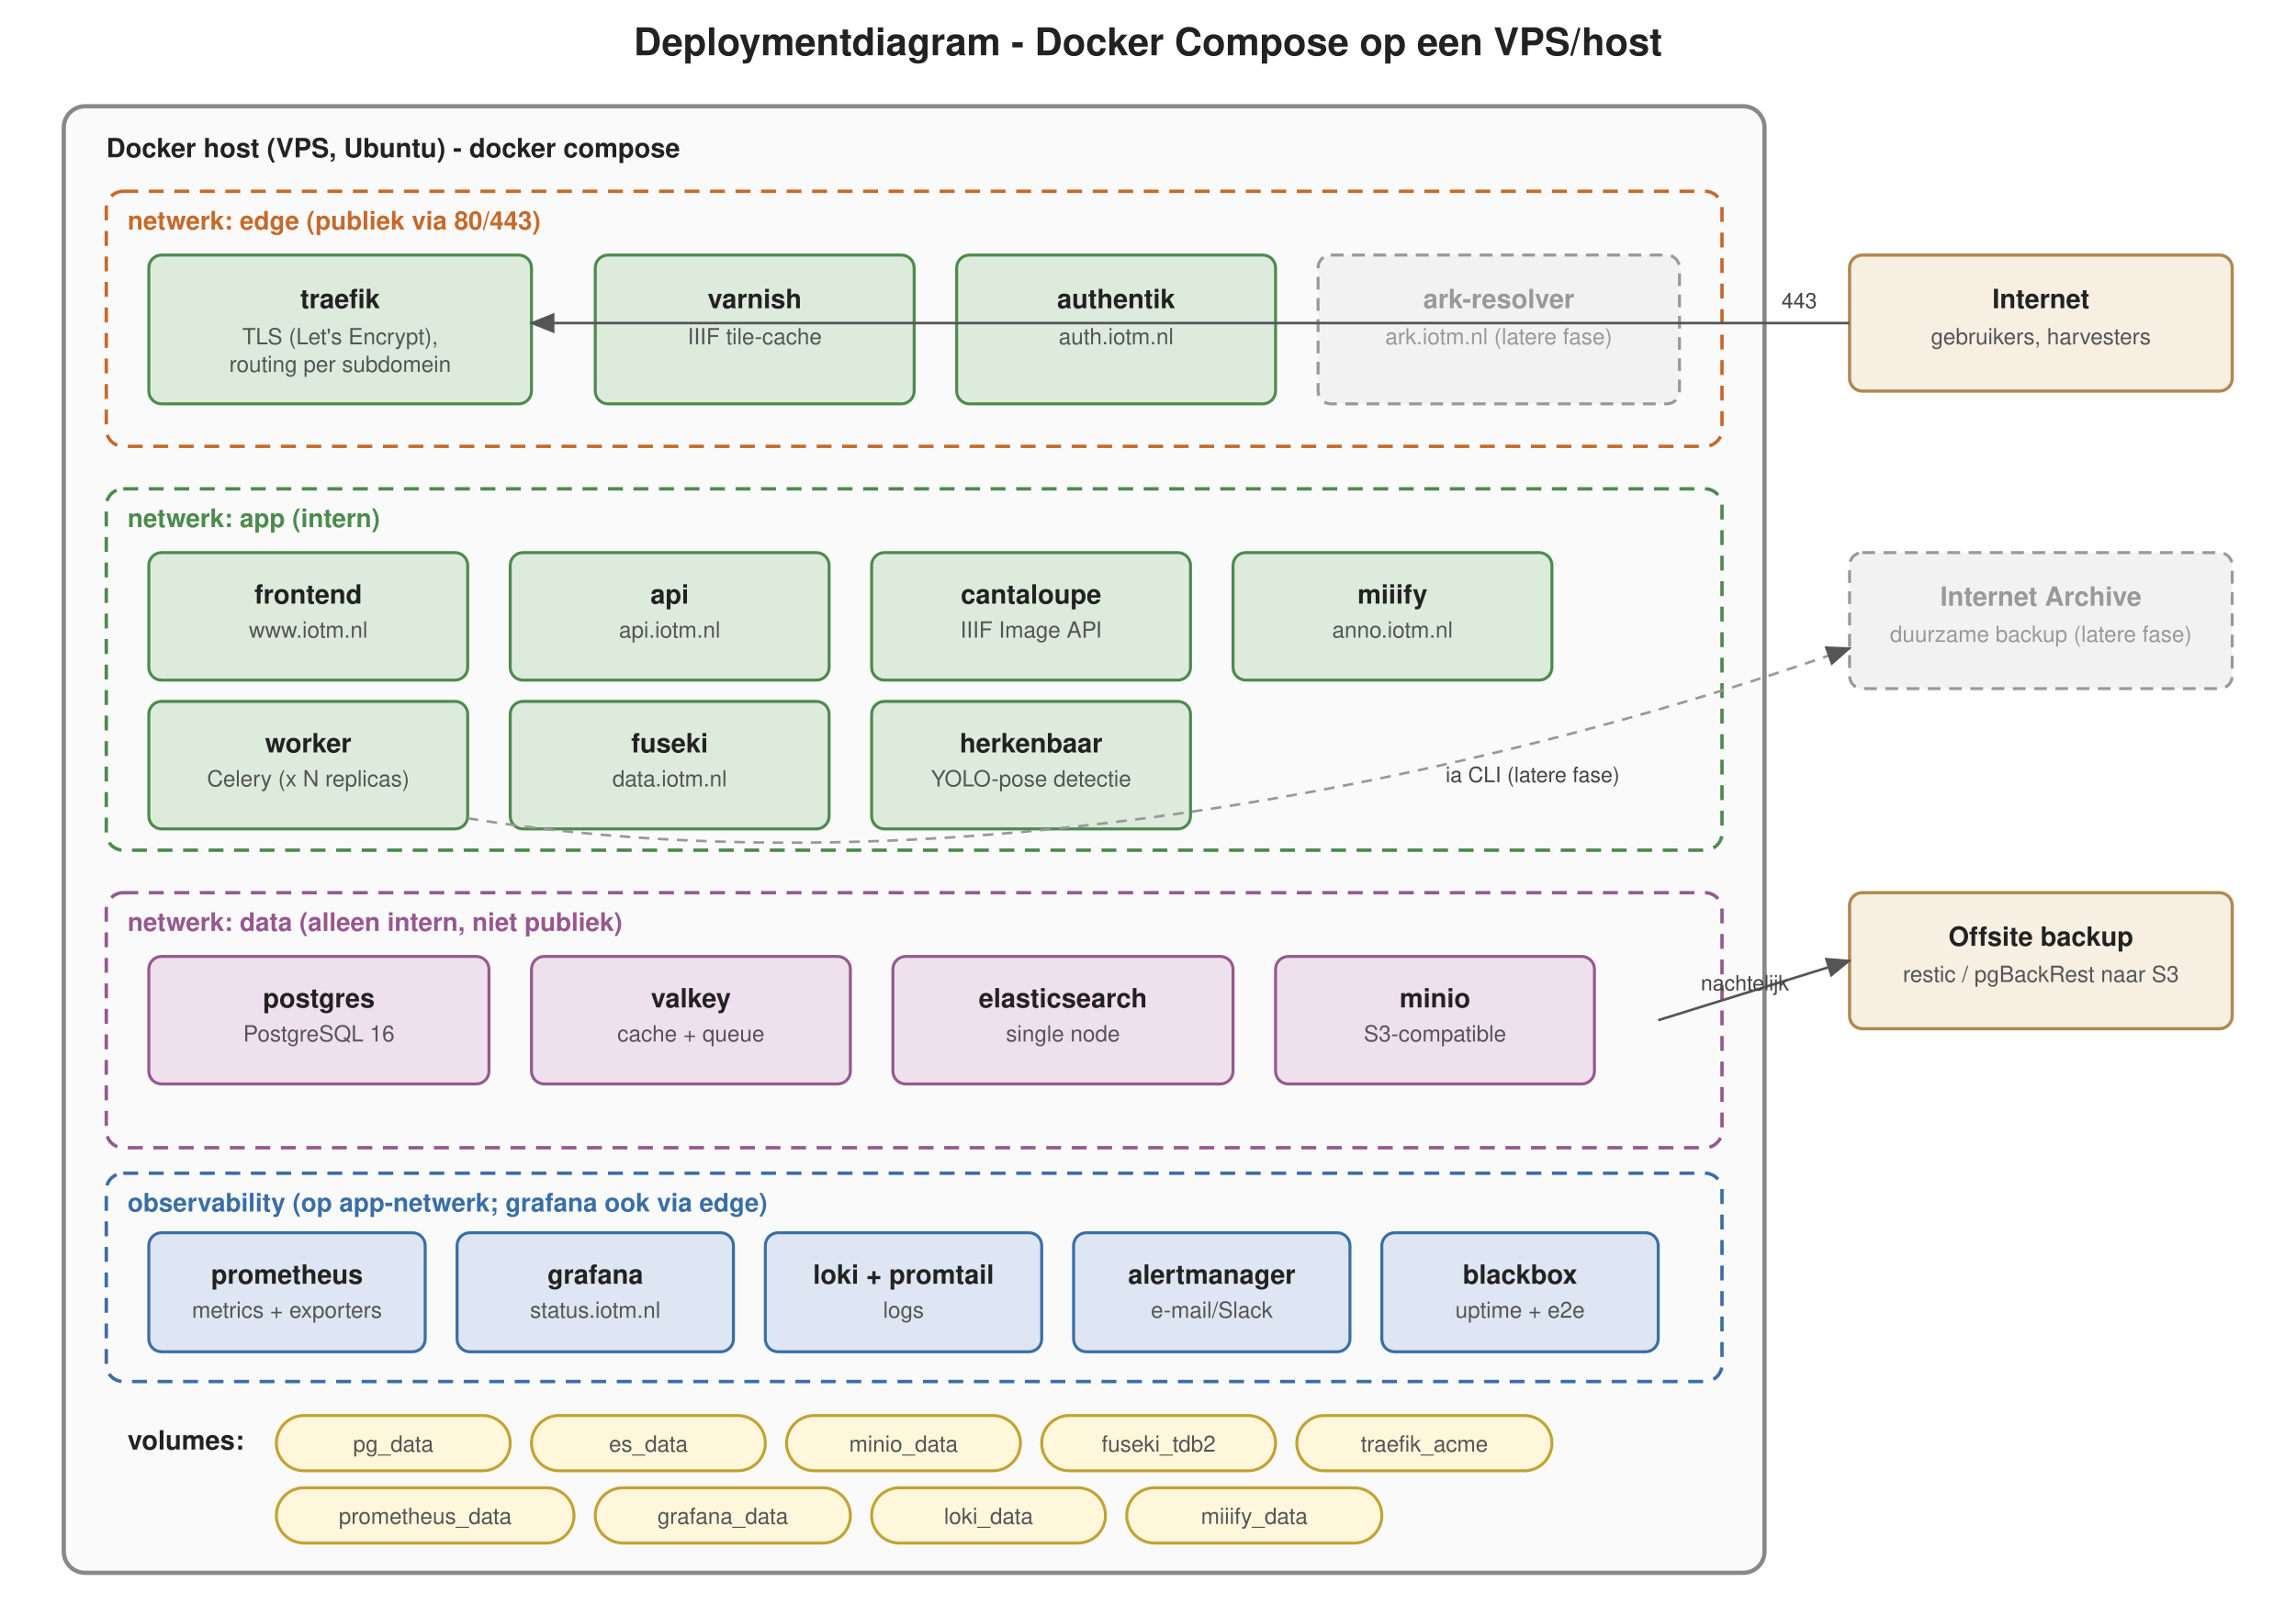
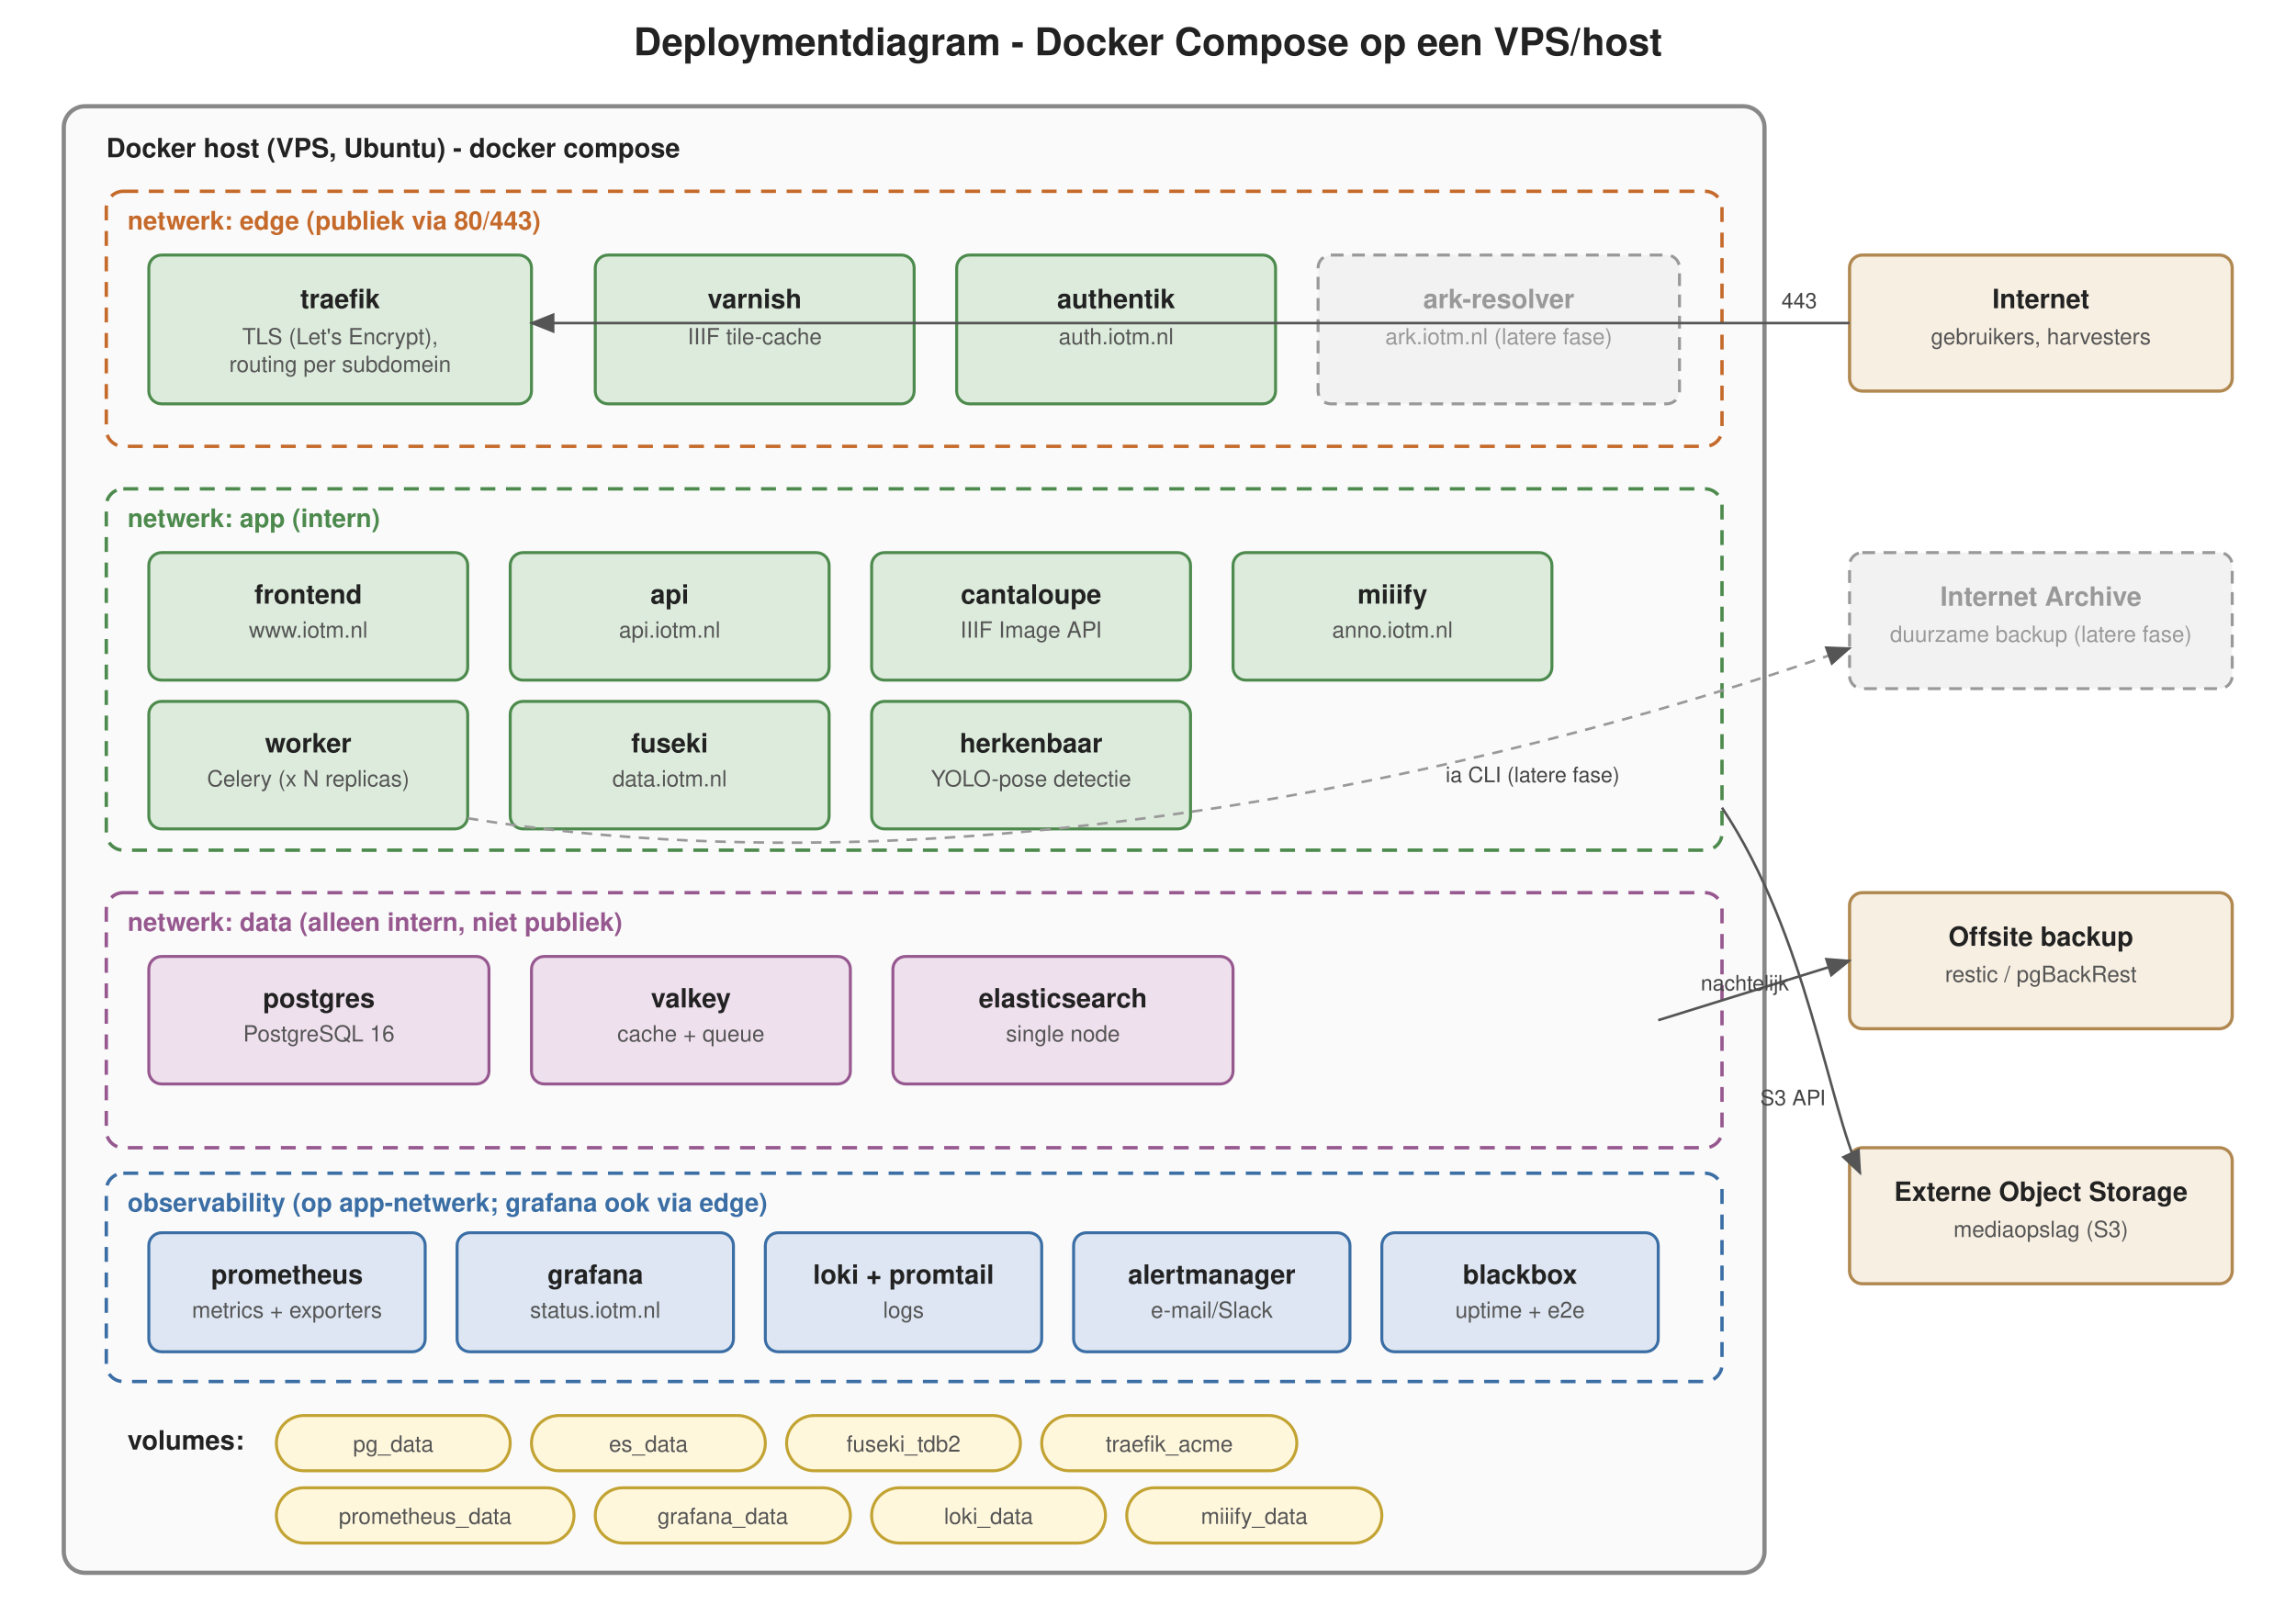
<svg xmlns="http://www.w3.org/2000/svg" viewBox="0 0 1080 760" font-family="Segoe UI, Helvetica, Arial, sans-serif">
  <defs>
    <marker id="a3" markerWidth="10" markerHeight="8" refX="9" refY="4" orient="auto">
      <path d="M0,0 L10,4 L0,8 z" fill="#555" />
    </marker>
  </defs>
  <style>
    .host   { fill:#fafafa; stroke:#888; stroke-width:2; }
    .net    { fill:none; stroke-width:1.6; stroke-dasharray:7 5; }
    .svc rect { fill:#dcebdc; stroke:#4d8a4d; stroke-width:1.4; }
    .db rect  { fill:#efe0ee; stroke:#96588f; stroke-width:1.4; }
    .mon rect { fill:#dde6f2; stroke:#3a6ea5; stroke-width:1.4; }
    .fut rect { fill:#f2f2f2; stroke:#999; stroke-width:1.4; stroke-dasharray:6 4; }
    .fut text { fill:#999; }
    .edged { stroke:#999; stroke-width:1.2; fill:none; stroke-dasharray:5 4; marker-end:url(#a3); }
    .volr   { fill:#fff7dc; stroke:#c2a333; stroke-width:1.4; }
    .lbl { font-size:12.5px; font-weight:600; fill:#222; }
    .sub { font-size:10.5px; fill:#555; }
    .netlbl { font-size:12px; font-weight:700; }
    .edge { stroke:#555; stroke-width:1.2; fill:none; marker-end:url(#a3); }
    .elbl { font-size:10px; fill:#444; }
  </style>
  <text x="540" y="26" text-anchor="middle" font-size="18" font-weight="700" fill="#222">Deploymentdiagram - Docker Compose op een VPS/host</text>
  <rect class="host" x="30" y="50" width="800" height="690" rx="10" />
  <text x="50" y="74" class="lbl">Docker host (VPS, Ubuntu) - docker compose</text>
  <rect class="net" x="50" y="90" width="760" height="120" rx="8" stroke="#c56a2b" />
  <text x="60" y="108" class="netlbl" fill="#c56a2b">netwerk: edge (publiek via 80/443)</text>
  <g class="svc">
    <rect x="70" y="120" width="180" height="70" rx="6" />
    <text x="160" y="145" text-anchor="middle" class="lbl">traefik</text>
    <text x="160" y="162" text-anchor="middle" class="sub">TLS (Let's Encrypt),</text>
    <text x="160" y="175" text-anchor="middle" class="sub">routing per subdomein</text>
  </g>
  <g class="svc">
    <rect x="280" y="120" width="150" height="70" rx="6" />
    <text x="355" y="145" text-anchor="middle" class="lbl">varnish</text>
    <text x="355" y="162" text-anchor="middle" class="sub">IIIF tile-cache</text>
  </g>
  <g class="svc">
    <rect x="450" y="120" width="150" height="70" rx="6" />
    <text x="525" y="145" text-anchor="middle" class="lbl">authentik</text>
    <text x="525" y="162" text-anchor="middle" class="sub">auth.iotm.nl</text>
  </g>
  <g class="fut">
    <rect x="620" y="120" width="170" height="70" rx="6" />
    <text x="705" y="145" text-anchor="middle" class="lbl">ark-resolver</text>
    <text x="705" y="162" text-anchor="middle" class="sub">ark.iotm.nl (latere fase)</text>
  </g>
  <rect class="net" x="50" y="230" width="760" height="170" rx="8" stroke="#4d8a4d" />
  <text x="60" y="248" class="netlbl" fill="#4d8a4d">netwerk: app (intern)</text>
  <g class="svc">
    <rect x="70" y="260" width="150" height="60" rx="6" />
    <text x="145" y="284" text-anchor="middle" class="lbl">frontend</text>
    <text x="145" y="300" text-anchor="middle" class="sub">www.iotm.nl</text>
  </g>
  <g class="svc">
    <rect x="240" y="260" width="150" height="60" rx="6" />
    <text x="315" y="284" text-anchor="middle" class="lbl">api</text>
    <text x="315" y="300" text-anchor="middle" class="sub">api.iotm.nl</text>
  </g>
  <g class="svc">
    <rect x="410" y="260" width="150" height="60" rx="6" />
    <text x="485" y="284" text-anchor="middle" class="lbl">cantaloupe</text>
    <text x="485" y="300" text-anchor="middle" class="sub">IIIF Image API</text>
  </g>
  <g class="svc">
    <rect x="580" y="260" width="150" height="60" rx="6" />
    <text x="655" y="284" text-anchor="middle" class="lbl">miiify</text>
    <text x="655" y="300" text-anchor="middle" class="sub">anno.iotm.nl</text>
  </g>
  <g class="svc">
    <rect x="70" y="330" width="150" height="60" rx="6" />
    <text x="145" y="354" text-anchor="middle" class="lbl">worker</text>
    <text x="145" y="370" text-anchor="middle" class="sub">Celery (x N replicas)</text>
  </g>
  <g class="svc">
    <rect x="240" y="330" width="150" height="60" rx="6" />
    <text x="315" y="354" text-anchor="middle" class="lbl">fuseki</text>
    <text x="315" y="370" text-anchor="middle" class="sub">data.iotm.nl</text>
  </g>
  <g class="svc">
    <rect x="410" y="330" width="150" height="60" rx="6" />
    <text x="485" y="354" text-anchor="middle" class="lbl">herkenbaar</text>
    <text x="485" y="370" text-anchor="middle" class="sub">YOLO-pose detectie</text>
  </g>
  <rect class="net" x="50" y="420" width="760" height="120" rx="8" stroke="#96588f" />
  <text x="60" y="438" class="netlbl" fill="#96588f">netwerk: data (alleen intern, niet publiek)</text>
  <g class="db">
    <rect x="70" y="450" width="160" height="60" rx="6" />
    <text x="150" y="474" text-anchor="middle" class="lbl">postgres</text>
    <text x="150" y="490" text-anchor="middle" class="sub">PostgreSQL 16</text>
  </g>
  <g class="db">
    <rect x="250" y="450" width="150" height="60" rx="6" />
    <text x="325" y="474" text-anchor="middle" class="lbl">valkey</text>
    <text x="325" y="490" text-anchor="middle" class="sub">cache + queue</text>
  </g>
  <g class="db">
    <rect x="420" y="450" width="160" height="60" rx="6" />
    <text x="500" y="474" text-anchor="middle" class="lbl">elasticsearch</text>
    <text x="500" y="490" text-anchor="middle" class="sub">single node</text>
  </g>
-   <g class="db">
-     <rect x="600" y="450" width="150" height="60" rx="6" />
-     <text x="675" y="474" text-anchor="middle" class="lbl">minio</text>
-     <text x="675" y="490" text-anchor="middle" class="sub">S3-compatible</text>
-   </g>
  <rect class="net" x="50" y="552" width="760" height="98" rx="8" stroke="#3a6ea5" />
  <text x="60" y="570" class="netlbl" fill="#3a6ea5">observability (op app-netwerk; grafana ook via edge)</text>
  <g class="mon">
    <rect x="70" y="580" width="130" height="56" rx="6" />
    <text x="135" y="604" text-anchor="middle" class="lbl">prometheus</text>
    <text x="135" y="620" text-anchor="middle" class="sub">metrics + exporters</text>
  </g>
  <g class="mon">
    <rect x="215" y="580" width="130" height="56" rx="6" />
    <text x="280" y="604" text-anchor="middle" class="lbl">grafana</text>
    <text x="280" y="620" text-anchor="middle" class="sub">status.iotm.nl</text>
  </g>
  <g class="mon">
    <rect x="360" y="580" width="130" height="56" rx="6" />
    <text x="425" y="604" text-anchor="middle" class="lbl">loki + promtail</text>
    <text x="425" y="620" text-anchor="middle" class="sub">logs</text>
  </g>
  <g class="mon">
    <rect x="505" y="580" width="130" height="56" rx="6" />
    <text x="570" y="604" text-anchor="middle" class="lbl">alertmanager</text>
    <text x="570" y="620" text-anchor="middle" class="sub">e-mail/Slack</text>
  </g>
  <g class="mon">
    <rect x="650" y="580" width="130" height="56" rx="6" />
    <text x="715" y="604" text-anchor="middle" class="lbl">blackbox</text>
    <text x="715" y="620" text-anchor="middle" class="sub">uptime + e2e</text>
  </g>
  <text x="60" y="682" class="lbl">volumes:</text>
  <g>
    <rect class="volr" x="130" y="666" width="110" height="26" rx="13" />
    <text x="185" y="683" text-anchor="middle" class="sub">pg_data</text>
    <rect class="volr" x="250" y="666" width="110" height="26" rx="13" />
    <text x="305" y="683" text-anchor="middle" class="sub">es_data</text>
    <rect class="volr" x="370" y="666" width="110" height="26" rx="13" />
-     <text x="425" y="683" text-anchor="middle" class="sub">minio_data</text>
-     <rect class="volr" x="490" y="666" width="110" height="26" rx="13" />
-     <text x="545" y="683" text-anchor="middle" class="sub">fuseki_tdb2</text>
-     <rect class="volr" x="610" y="666" width="120" height="26" rx="13" />
-     <text x="670" y="683" text-anchor="middle" class="sub">traefik_acme</text>
+     <text x="425" y="683" text-anchor="middle" class="sub">fuseki_tdb2</text>
+     <rect class="volr" x="490" y="666" width="120" height="26" rx="13" />
+     <text x="550" y="683" text-anchor="middle" class="sub">traefik_acme</text>
    <rect class="volr" x="130" y="700" width="140" height="26" rx="13" />
    <text x="200" y="717" text-anchor="middle" class="sub">prometheus_data</text>
    <rect class="volr" x="280" y="700" width="120" height="26" rx="13" />
    <text x="340" y="717" text-anchor="middle" class="sub">grafana_data</text>
    <rect class="volr" x="410" y="700" width="110" height="26" rx="13" />
    <text x="465" y="717" text-anchor="middle" class="sub">loki_data</text>
    <rect class="volr" x="530" y="700" width="120" height="26" rx="13" />
    <text x="590" y="717" text-anchor="middle" class="sub">miiify_data</text>
  </g>
  <g>
    <rect x="870" y="120" width="180" height="64" rx="6" fill="#f7efe2" stroke="#b08850" stroke-width="1.5" />
    <text x="960" y="145" text-anchor="middle" class="lbl">Internet</text>
    <text x="960" y="162" text-anchor="middle" class="sub">gebruikers, harvesters</text>
  </g>
  <g class="fut">
    <rect x="870" y="260" width="180" height="64" rx="6" />
    <text x="960" y="285" text-anchor="middle" class="lbl">Internet Archive</text>
    <text x="960" y="302" text-anchor="middle" class="sub">duurzame backup (latere fase)</text>
  </g>
  <g>
    <rect x="870" y="420" width="180" height="64" rx="6" fill="#f7efe2" stroke="#b08850" stroke-width="1.5" />
    <text x="960" y="445" text-anchor="middle" class="lbl">Offsite backup</text>
-     <text x="960" y="462" text-anchor="middle" class="sub">restic / pgBackRest naar S3</text>
+     <text x="960" y="462" text-anchor="middle" class="sub">restic / pgBackRest</text>
+   </g>
+   <g>
+     <rect x="870" y="540" width="180" height="64" rx="6" fill="#f7efe2" stroke="#b08850" stroke-width="1.5" />
+     <text x="960" y="565" text-anchor="middle" class="lbl">Externe Object Storage</text>
+     <text x="960" y="582" text-anchor="middle" class="sub">mediaopslag (S3)</text>
  </g>
  <path class="edge" d="M870,152 L250,152" />
  <text x="838" y="145" class="elbl">443</text>
  <path class="edged" d="M220,385 C500,430 800,330 870,305" />
  <text x="680" y="368" class="elbl" fill="#999">ia CLI (latere fase)</text>
  <path class="edge" d="M780,480 L870,452" />
  <text x="800" y="466" class="elbl">nachtelijk</text>
+   <path class="edge" d="M810,380 C850,440 860,520 875,552" />
+   <text x="828" y="520" class="elbl">S3 API</text>
</svg>
